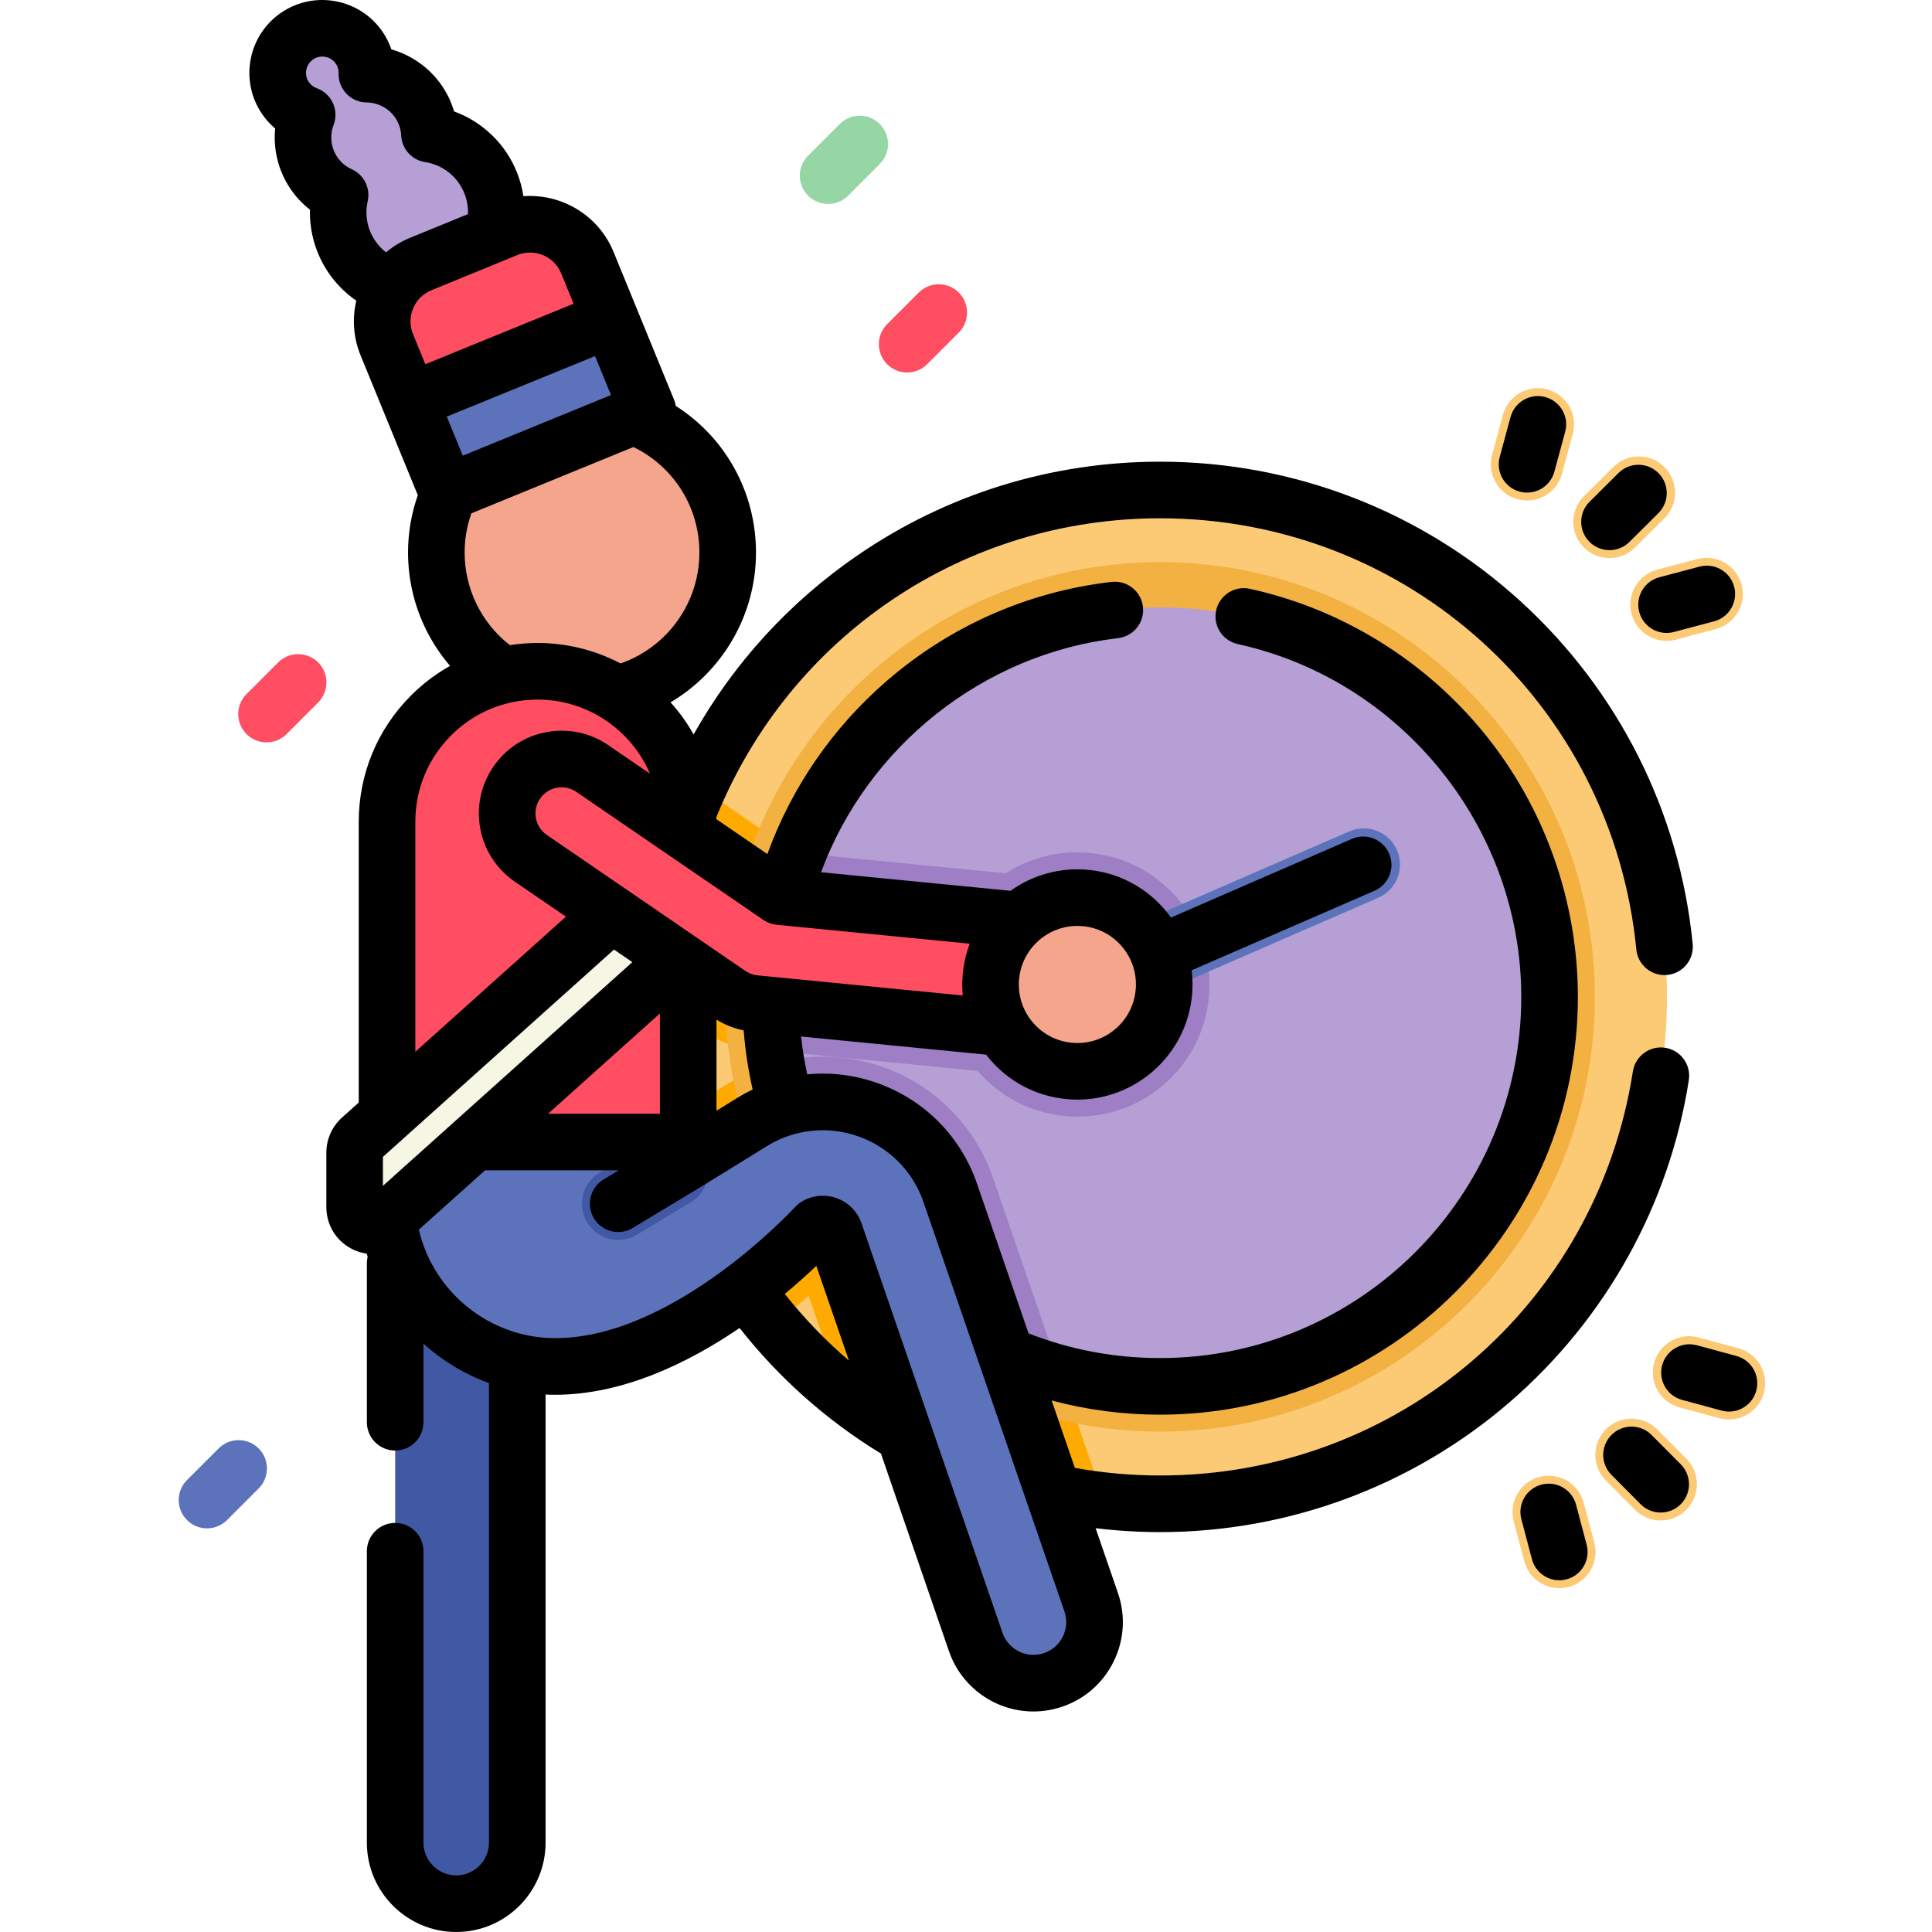
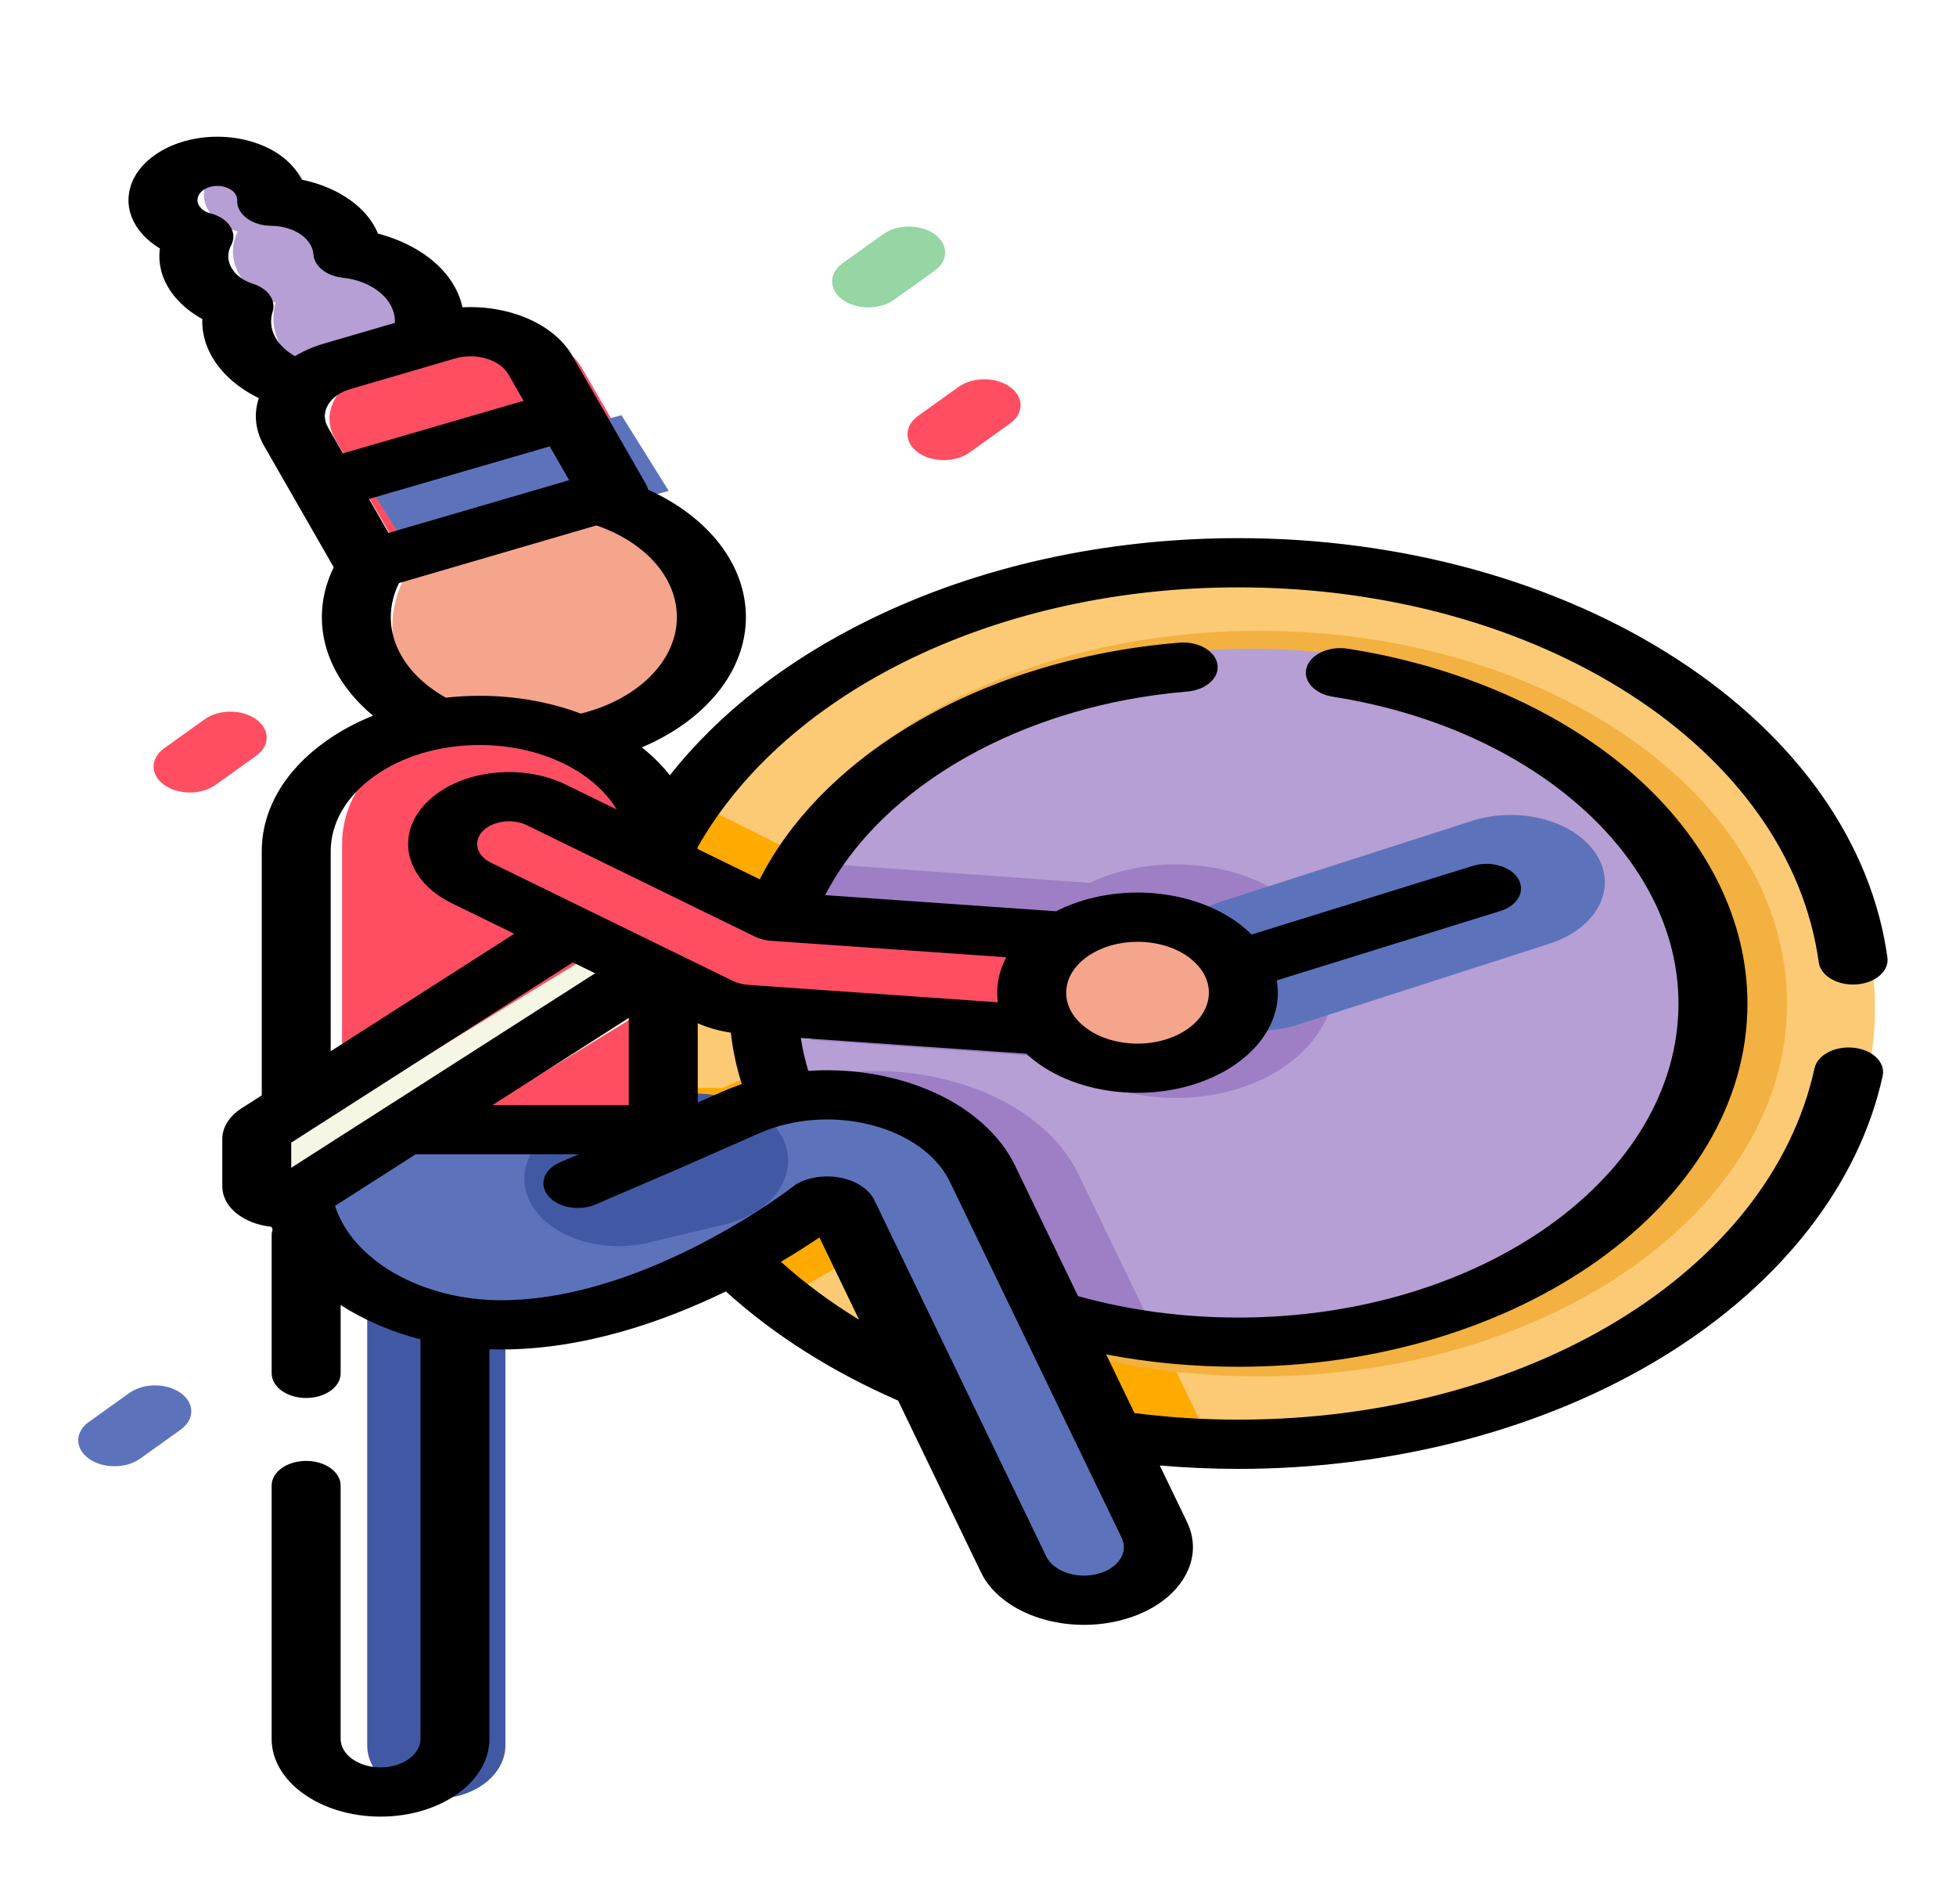
- <svg xmlns="http://www.w3.org/2000/svg" viewBox="0 0 400 400">
-   <g fill="none" fill-rule="evenodd">
-     <path fill="#FCCA75" d="M345.133 206.396c0 57.963-46.991 104.947-104.953 104.947-3.915 0-7.776-.21-11.578-.634-20.478-2.24-39.182-10.382-54.377-22.672A106.264 106.264 0 01160.1 274.24c-11.264-13.287-19.287-29.422-22.827-47.17a105.195 105.195 0 01-2.039-20.658v-.016c0-15.54 3.375-30.288 9.436-43.554 16.547-36.222 53.088-61.392 95.51-61.392 57.963 0 104.954 46.984 104.954 104.946z" />
-     <path fill="#FA0" d="M228.602 310.709c-20.478-2.24-39.182-10.382-54.377-22.672l-6.805-19.757a139.9 139.9 0 01-7.321 5.96c-11.264-13.287-19.287-29.422-22.827-47.17h9.07l4.421-2.73c5.909-3.646 12.671-5.578 19.562-5.578 4.276 0 8.508.736 12.564 2.188 10.727 3.83 19.01 12.204 22.72 22.97l22.993 66.789z" />
-     <path fill="#FA0" d="M250.281 206.491c-1.376 14.078-13.07 24.686-27.203 24.686-.891 0-1.798-.04-2.689-.131-7.037-.69-13.406-4.001-18.014-9.339l-47.01-4.599a20.83 20.83 0 01-9.65-3.515l-10.482-7.181v-.016c0-15.54 3.375-30.288 9.436-43.554l20.001 13.693 43.555 4.266a27.289 27.289 0 0114.813-4.336c.891 0 1.798.049 2.689.134 15.014 1.468 26.031 14.874 24.554 29.892z" />
-     <path fill="#F3B141" d="M240.183 296.411c-49.634 0-90.015-40.38-90.015-90.015 0-49.636 40.381-90.017 90.015-90.017s90.015 40.38 90.015 90.017c0 49.634-40.381 90.015-90.015 90.015z" />
-     <path fill="#B69FD4" d="M320.82 206.396c0 44.54-36.103 80.64-80.64 80.64a80.662 80.662 0 01-20.648-2.67c-30.237-7.984-53.519-33.093-58.832-64.322a44.033 44.033 0 01-.372-2.454 80.15 80.15 0 01-.782-11.194c0-10.531 2.015-20.587 5.686-29.806 11.853-29.782 40.94-50.836 74.948-50.836 44.537 0 80.64 36.102 80.64 80.642z" />
-     <path fill="#9E7FC6" d="M219.532 284.366c-30.237-7.984-53.519-33.093-58.832-64.322a36.986 36.986 0 0122.19.906c10.726 3.83 19.009 12.204 22.72 22.97l13.922 40.446z" />
-     <path fill="#9E7FC6" d="M250.281 206.491c-1.376 14.078-13.07 24.686-27.203 24.686-.891 0-1.798-.04-2.689-.131-7.037-.69-13.406-4.001-18.014-9.339l-42.047-4.117a80.15 80.15 0 01-.782-11.194c0-10.531 2.015-20.587 5.686-29.806l42.993 4.211a27.289 27.289 0 0114.813-4.336c.891 0 1.798.049 2.689.134 15.014 1.468 26.031 14.874 24.554 29.892z" />
-     <path fill="#B69FD4" d="M70.41 40.378A13.047 13.047 0 0165 35.837c-2.509-3.684-2.881-8.191-1.404-12.06a9.21 9.21 0 01-4.501-3.483c-2.872-4.217-1.78-9.964 2.435-12.836 4.218-2.874 9.967-1.782 12.839 2.436a9.178 9.178 0 011.59 5.46c4.144.045 8.2 2.038 10.711 5.724a13.019 13.019 0 012.243 6.696 16.325 16.325 0 0111.011 6.958c5.09 7.477 3.159 17.664-4.315 22.757-7.477 5.09-17.664 3.159-22.757-4.318a16.339 16.339 0 01-2.441-12.793z" />
-     <path fill="#F4A58C" d="M150.66 114.404c0 16.66-13.504 30.164-30.16 30.164-16.657 0-30.161-13.504-30.161-30.164 0-16.656 13.504-30.16 30.16-30.16 16.657 0 30.16 13.504 30.16 30.16z" />
-     <path fill="#4159A5" d="M94.455 394.14c6.983 0 12.64-5.66 12.64-12.64V257.632c0-6.979-5.657-12.64-12.64-12.64-6.982 0-12.64 5.661-12.64 12.64V381.5c0 6.98 5.658 12.64 12.64 12.64z" />
-     <path fill="#FF4E61" d="M80.13 170.157v77.942c0 19.229 15.592 34.811 34.818 34.811 15.21 0 27.536-12.326 27.536-27.536v-85.217c0-17.221-13.953-31.174-31.174-31.174-8.612 0-16.403 3.488-22.043 9.128a31.042 31.042 0 00-9.137 22.046z" />
-     <path fill="#5C73BC" d="M225.916 331.723l-29.175-84.747c-2.777-8.063-8.975-14.331-17.001-17.2-8.032-2.866-16.797-1.94-24.051 2.54l-13.205 8.156v-4.025H80.13V248.1c0 19.229 15.592 34.811 34.818 34.811 27.536 0 54.025-29.086 54.025-29.086a2.543 2.543 0 012.265-.238c.543.192 1.26.632 1.599 1.617l29.178 84.75c1.803 5.237 6.704 8.527 11.95 8.53 1.364 0 2.75-.223 4.114-.692 6.601-2.274 10.11-9.467 7.837-16.068z" />
-     <path fill="#FF4E61" d="M134.137 84.995L92.61 101.987 84.858 83.04 80.09 71.387c-2.683-6.552.458-14.035 7.01-16.718l17.791-7.284c6.553-2.683 14.039.454 16.721 7.01l4.791 11.694 7.733 18.906z" />
-     <path fill="#5C73BC" d="M134.137 84.995l-41.53 16.992-7.75-18.946 41.547-16.952z" />
-     <path stroke="#4159A5" stroke-linecap="round" stroke-linejoin="round" stroke-width="15" d="M139.203 242.449l-11.218 6.766" />
-     <path fill="#F5F6E3" d="M135.776 180.97l-61.053 54.77a3.9 3.9 0 00-1.3 2.907v11.246c0 3.382 4 5.164 6.515 2.909l67.3-60.373-11.462-11.46z" />
-     <path fill="#FF4E61" d="M222.443 214.258l-66.159-6.485a11.28 11.28 0 01-5.264-1.917l-41.11-28.146c-5.134-3.516-6.446-10.529-2.93-15.662 3.512-5.133 10.525-6.448 15.661-2.93l38.721 26.511 63.278 6.204c6.195.608 10.721 6.12 10.114 12.311-.607 6.192-6.119 10.718-12.31 10.114z" />
-     <path stroke="#5C73BC" stroke-linecap="round" stroke-width="15" d="M240.182 197.341l42.17-18.338" />
-     <path fill="#F4A58C" d="M241.04 203.824c0 9.93-8.05 17.978-17.98 17.978s-17.981-8.048-17.981-17.978c0-9.934 8.05-17.981 17.98-17.981 9.931 0 17.982 8.047 17.982 17.98z" />
-     <g stroke="#FCCA75" stroke-linecap="round" stroke-width="15">
-       <path d="M333.233 108.041l6.07-6.036M316.158 96.127l2.24-8.264M353.323 122.991l-8.277 2.192M337.786 301.223l6.036 6.073M349.7 284.151l8.264 2.24M322.836 321.315l-2.192-8.276" />
-     </g>
-     <path fill="#FF4E61" d="M187.815 77.121a5.849 5.849 0 01-4.144-1.715 5.863 5.863 0 010-8.286l6.549-6.549a5.857 5.857 0 018.285 0 5.857 5.857 0 010 8.286l-6.546 6.549a5.838 5.838 0 01-4.144 1.715zM55.182 153.699a5.857 5.857 0 01-4.141-10l6.546-6.55a5.866 5.866 0 018.289 0 5.864 5.864 0 01-.003 8.289l-6.546 6.546a5.838 5.838 0 01-4.145 1.715z" />
-     <path fill="#5C73BC" d="M42.86 316.43c-1.499 0-3-.57-4.142-1.714a5.864 5.864 0 01-.003-8.289l6.55-6.546a5.857 5.857 0 018.285 0 5.857 5.857 0 010 8.286l-6.546 6.549a5.844 5.844 0 01-4.145 1.715z" />
-     <path fill="#95D6A4" d="M171.454 42.224a5.857 5.857 0 01-4.144-10l6.546-6.55a5.86 5.86 0 018.289 8.286l-6.55 6.549a5.831 5.831 0 01-4.14 1.715z" />
-     <path fill="#000" fill-rule="nonzero" d="M349.653 223.627a5.856 5.856 0 00-4.883-6.693 5.862 5.862 0 00-6.696 4.883c-7.571 48.48-48.742 83.667-97.891 83.667-5.93 0-11.85-.531-17.642-1.569l-4.81-13.964a86.424 86.424 0 0022.452 2.941c47.696 0 86.499-38.803 86.499-86.499 0-19.839-6.888-39.22-19.394-54.577-12.323-15.134-29.556-25.757-48.52-29.91a5.853 5.853 0 00-6.976 4.467 5.857 5.857 0 004.47 6.977c34.013 7.452 58.701 38.171 58.701 73.043 0 41.236-33.545 74.78-74.78 74.78-9.412 0-18.564-1.72-27.23-5.111l-10.673-30.997c-3.357-9.753-10.855-17.34-20.572-20.807a33.659 33.659 0 00-14.578-1.825 75.128 75.128 0 01-1.276-7.836l38.312 3.756c.156.202.308.406.473.601 4.044 4.923 9.76 7.975 16.098 8.594.784.077 1.566.116 2.34.116 12.11 0 22.505-9.222 23.71-21.518.174-1.785.14-3.543-.073-5.255l37.976-16.516a5.86 5.86 0 00-4.672-10.745l-37.577 16.339c-3.863-5.399-9.942-9.177-17.056-9.876-5.96-.586-11.63 1.099-16.162 4.337l-39.233-3.842c9.64-26.084 33.627-45.243 61.499-48.468a5.86 5.86 0 005.145-6.494 5.857 5.857 0 00-6.494-5.149c-17.255 1.996-33.34 9.076-46.518 20.475-11.267 9.744-19.724 22.045-24.744 35.873l-10.55-7.22c0-.147-.006-.287-.009-.43.003-.013.01-.022.012-.031 15.253-37.567 51.306-61.838 91.852-61.838 51.22 0 93.61 38.385 98.605 89.285a5.863 5.863 0 005.826 5.289 5.857 5.857 0 005.838-6.433c-2.673-27.24-15.329-52.439-35.632-70.954-20.444-18.64-46.951-28.906-74.637-28.906-22.485 0-44.135 6.696-62.61 19.37-14.126 9.689-25.68 22.36-33.972 37.1a37.001 37.001 0 00-4.767-6.647c10.745-6.366 17.685-18.057 17.685-31.006 0-12.518-6.345-23.83-16.605-30.359a5.817 5.817 0 00-.354-1.272l-12.524-30.6c-3.137-7.666-10.825-12.128-18.67-11.551a22.24 22.24 0 00-3.599-9.189 22.327 22.327 0 00-10.751-8.362 18.884 18.884 0 00-2.502-5.295 18.973 18.973 0 00-10.49-7.556 15.062 15.062 0 00-1.812-3.628c-4.685-6.879-14.1-8.664-20.978-3.977A14.984 14.984 0 0051.9 12.28a15.01 15.01 0 002.356 11.316 15.015 15.015 0 002.71 3.012 18.99 18.99 0 003.192 12.528 18.976 18.976 0 004.01 4.27 22.297 22.297 0 003.845 13.064 22.141 22.141 0 005.759 5.786 18.537 18.537 0 00.897 11.355l11.832 28.91a35.976 35.976 0 006.677 35.34 37.119 37.119 0 00-8.05 6.106c-7.002 6.988-10.856 16.29-10.856 26.19v58.114l-3.46 3.104a9.778 9.778 0 00-3.245 7.272v11.25c0 3.905 2.216 7.323 5.783 8.916.84.373 1.7.61 2.567.745.064.214.134.424.201.635-.1.433-.161.882-.161 1.349v32.92a5.859 5.859 0 1011.718 0v-16.279a41.14 41.14 0 0013.562 8.17V381.5a6.79 6.79 0 01-6.78 6.781 6.79 6.79 0 01-6.782-6.78v-60.34a5.859 5.859 0 10-11.719 0v60.34c0 10.201 8.298 18.499 18.5 18.499s18.5-8.3 18.5-18.5v-92.782c.662.033 1.328.052 1.993.052 14.102 0 27.67-6.669 38.174-13.822a110.49 110.49 0 0029.267 25.998l14.084 40.915a18.516 18.516 0 0017.492 12.482c2.048 0 4.074-.342 6.021-1.014a18.362 18.362 0 0010.605-9.38 18.379 18.379 0 00.867-14.133l-4.62-13.419c4.419.531 8.88.809 13.345.809 26.58 0 52.289-9.558 72.382-26.908 19.882-17.172 33.056-40.85 37.088-66.671zm-270.37 21.89v-6l47.842-42.92 3.796 2.6-51.639 46.32zm57.342-35.693v20.764h-23.148l23.148-20.764zm11.718 1.272a17.128 17.128 0 005.622 2.237c.33 4.13.952 8.222 1.864 12.244a33.663 33.663 0 00-3.22 1.755l-4.266 2.633v-18.869zm8.512-9.155a5.43 5.43 0 01-2.527-.919l-41.107-28.15a5.358 5.358 0 01-2.262-3.466 5.367 5.367 0 01.855-4.05 5.373 5.373 0 013.467-2.258 5.367 5.367 0 014.05.855l38.72 26.51c.815.559 1.758.9 2.74.998l39.979 3.919a23.94 23.94 0 00-1.443 10.724l-42.472-4.163zm66.195-10.239c.394 0 .79.019 1.19.058a12.048 12.048 0 018.185 4.367 12.057 12.057 0 012.698 8.878 12.051 12.051 0 01-4.37 8.185 12.037 12.037 0 01-8.874 2.697 12.045 12.045 0 01-8.185-4.37 12.041 12.041 0 01-2.698-8.874c.61-6.253 5.899-10.94 12.054-10.94zM95.817 94.345l-3.315-8.093 30.692-12.525 3.302 8.063-30.68 12.555zm20.373-37.729l2.567 6.265-30.695 12.525-2.551-6.235a6.921 6.921 0 01.021-5.328 6.91 6.91 0 013.784-3.75l17.792-7.285a6.964 6.964 0 012.63-.52 6.971 6.971 0 016.452 4.328zM69.843 32.538a7.265 7.265 0 01-.772-6.674 5.861 5.861 0 00-3.485-7.602 3.325 3.325 0 01-1.645-1.267 3.384 3.384 0 01.891-4.696 3.386 3.386 0 014.697.89c.503.74.589 1.493.576 1.993a5.839 5.839 0 001.633 4.233 5.843 5.843 0 004.163 1.798 7.26 7.26 0 015.926 3.161 7.129 7.129 0 011.236 3.696 5.863 5.863 0 004.947 5.493 10.418 10.418 0 017.071 4.465 10.512 10.512 0 011.816 6.296l-12.018 4.92a18.713 18.713 0 00-4.96 3.005 10.583 10.583 0 01-2.224-2.377 10.428 10.428 0 01-1.565-8.219 5.86 5.86 0 00-3.296-6.613 7.1 7.1 0 01-2.991-2.502zm26.355 81.866c0-2.801.473-5.526 1.395-8.123l33.548-13.73c8.352 4.055 13.66 12.45 13.66 21.853 0 10.4-6.63 19.593-16.322 22.956a36.777 36.777 0 00-17.169-4.236c-1.944 0-3.866.152-5.752.445a24.294 24.294 0 01-9.36-19.165zm-10.208 55.75c0-6.763 2.634-13.12 7.419-17.902 4.779-4.779 11.139-7.41 17.901-7.41 10.422 0 19.388 6.33 23.264 15.345l-8.624-5.905a17.008 17.008 0 00-12.827-2.701 17.004 17.004 0 00-10.98 7.156 17.026 17.026 0 00-2.704 12.827 17.02 17.02 0 007.16 10.98l10.574 7.239-31.183 27.975v-47.604zm76.49 97.735a131.815 131.815 0 006.533-5.795l6.747 19.599a98.863 98.863 0 01-13.28-13.804zm57.58 70.923a6.736 6.736 0 01-3.888 3.437 6.781 6.781 0 01-2.207.372 6.787 6.787 0 01-6.411-4.575l-29.175-84.75a8.452 8.452 0 00-5.167-5.228 8.444 8.444 0 00-7.321.772 5.99 5.99 0 00-1.251 1.038c-.247.272-25.03 27.173-49.692 27.173-13.507 0-25.247-9.506-28.223-22.464l13.69-12.28h27.683l-3.137 1.892a5.86 5.86 0 003.03 10.88 5.807 5.807 0 003.021-.846l14.5-8.743.027-.019c.009-.006.018-.009.024-.015l13.205-8.154a21.932 21.932 0 0119-2.005 21.929 21.929 0 0113.431 13.586l29.178 84.75a6.74 6.74 0 01-.317 5.18z" />
-     <path fill="#000" d="M333.231 113.9a5.847 5.847 0 004.132-1.702l6.073-6.04a5.86 5.86 0 00-8.261-8.31l-6.073 6.04a5.857 5.857 0 004.13 10.013zM314.625 101.785a5.862 5.862 0 007.19-4.123l2.24-8.267a5.856 5.856 0 00-4.12-7.187 5.86 5.86 0 00-7.19 4.12l-2.24 8.267a5.86 5.86 0 004.12 7.19zM339.383 126.685a5.863 5.863 0 005.658 4.36c.498 0 1.001-.064 1.505-.198l8.28-2.191a5.86 5.86 0 10-3.004-11.328l-8.276 2.191a5.86 5.86 0 00-4.163 7.166zM341.944 297.095a5.857 5.857 0 00-8.286-.025 5.857 5.857 0 00-.024 8.286l6.036 6.073a5.848 5.848 0 004.157 1.727 5.857 5.857 0 004.153-9.988l-6.036-6.073zM359.498 280.737l-8.265-2.24a5.86 5.86 0 00-3.067 11.31l8.268 2.24c.512.14 1.028.208 1.535.208a5.861 5.861 0 005.651-4.33 5.856 5.856 0 00-4.122-7.188zM326.31 311.539a5.865 5.865 0 00-7.166-4.166 5.86 5.86 0 00-4.162 7.166l2.19 8.279a5.864 5.864 0 005.662 4.361c.497 0 1-.064 1.504-.198a5.856 5.856 0 004.163-7.163l-2.191-8.28z" />
+ <svg xmlns="http://www.w3.org/2000/svg" viewBox="0 0 202.333 196.879">
+   <g fill="none" fill-rule="evenodd" transform="matrix(1.299733, 0, 0, 0.929041, 8.090411, 14.13953)" style="">
+     <path fill="#FCCA75" d="M143 97c0 27.063-21.94 49-49.001 49-1.828 0-3.63-.098-5.406-.296-9.561-1.046-18.293-4.847-25.388-10.585-2.392-1.936-4.604-4.097-6.596-6.442-5.259-6.204-9.005-13.737-10.658-22.024C45.328 103.533 45 100.309 45 97.007V97c0-7.255 1.576-14.142 4.406-20.336C57.131 59.752 74.192 48 93.999 48 121.06 48 143 69.937 143 97z" />
+     <path fill="#FA0" d="M90 145c-9.641-1.048-18.447-4.855-25.601-10.603l-3.204-9.24c-.997.862-2.152 1.813-3.447 2.787C52.444 121.731 48.667 114.185 47 105.885h4.27l2.082-1.276C56.134 102.903 59.318 102 62.562 102c2.013 0 4.006.344 5.915 1.023 5.05 1.791 8.95 5.707 10.697 10.743L90 145z" />
+     <path fill="#FA0" d="M98.939 95.44C98.306 102.033 92.924 107 86.421 107c-.41 0-.827-.019-1.237-.061-3.238-.323-6.169-1.874-8.289-4.373l-21.631-2.154c-1.585-.161-3.12-.729-4.44-1.646L46 95.403v-.007C46 88.119 47.553 81.212 50.342 75l9.203 6.412 20.041 1.998c1.967-1.288 4.307-2.031 6.816-2.031.41 0 .827.023 1.237.063 6.909.687 11.978 6.965 11.299 13.998z" />
+     <path fill="#F3B141" d="M94 138c-23.159 0-42-18.617-42-41.499C52 73.617 70.841 55 94 55c23.159 0 42 18.617 42 41.501C136 119.383 117.159 138 94 138z" />
+     <path fill="#B69FD4" d="M131 95.001C131 115.989 114.211 133 93.499 133c-3.321 0-6.537-.437-9.602-1.258-14.062-3.762-24.889-15.594-27.36-30.31-.068-.383-.126-.769-.173-1.156C56.123 98.553 56 96.79 56 95.001c0-4.963.937-9.701 2.644-14.046C64.156 66.921 77.683 57 93.499 57 114.211 57 131 74.012 131 95.001z" />
+     <path fill="#9E7FC6" d="M86 134c-13.877-3.651-24.562-15.133-27-29.414C60.434 104.201 61.919 104 63.417 104c1.962 0 3.905.336 5.766 1.001 4.923 1.751 8.724 5.581 10.427 10.504L86 134zM99.939 95.269C99.302 101.959 93.897 107 87.365 107c-.412 0-.831-.019-1.243-.062-3.253-.328-6.197-1.901-8.327-4.438l-19.435-1.956C58.123 98.806 58 97.028 58 95.224c0-5.005.931-9.783 2.628-14.165l19.872 2.001C82.476 81.754 84.826 81 87.347 81c.412 0 .831.023 1.243.064 6.94.698 12.032 7.068 11.349 14.205z" />
+     <path fill="#B69FD4" d="M15.707 18.477c-.934-.459-1.77-1.184-2.39-2.167-1.108-1.758-1.273-3.909-.62-5.756-.781-.304-1.484-.864-1.988-1.662-1.269-2.013-.786-4.755 1.076-6.126 1.863-1.372 4.403-.851 5.672 1.162.503.797.727 1.71.702 2.606 1.831.022 3.622.973 4.732 2.732.62.983.938 2.089.991 3.196 1.908.322 3.691 1.461 4.864 3.321 2.249 3.568 1.395 8.43-1.906 10.861-3.303 2.429-7.803 1.507-10.053-2.061-1.172-1.86-1.499-4.071-1.078-6.106z" />
+     <path fill="#F4A58C" d="M52 54.499C52 62.508 45.956 69 38.5 69 31.044 69 25 62.508 25 54.499 25 46.492 31.044 40 38.5 40 45.956 40 52 46.492 52 54.499z" />
+     <path fill="#4159A5" d="M28.5 185C31.538 185 34 182.343 34 179.067v-58.135C34 117.657 31.538 115 28.5 115 25.462 115 23 117.657 23 120.933v58.135C23 182.343 25.462 185 28.5 185z" />
+     <path fill="#FF4E61" d="M21 78.728v36.825C21 124.638 28.001 132 36.635 132 43.465 132 49 126.176 49 118.99V78.728C49 70.592 42.735 64 35.001 64c-3.867 0-7.366 1.648-9.898 4.313C22.566 70.977 21 74.658 21 78.728z" />
+     <path fill="#5C73BC" d="M87.679 155.201L74.135 115.766c-1.289-3.752-4.167-6.669-7.893-8.004-3.729-1.333-7.798-.903-11.165 1.181l-6.13 3.796v-1.873H20v5.422c0 8.948 7.238 16.199 16.163 16.199 12.783 0 25.08-13.535 25.08-13.535.412-.256.799-.202 1.051-.111.252.089.585.294.742.753l13.545 39.437c.837 2.437 3.113 3.968 5.548 3.969.633 0 1.276-.104 1.91-.322 3.064-1.058 4.694-4.405 3.638-7.477z" />
+     <path fill="#FF4E61" d="M46 40.048L26.37 48l-3.664-8.866-2.253-5.454c-1.268-3.066.216-6.568 3.313-7.823l8.41-3.409c3.097-1.255 6.636.213 7.904 3.28l2.265 5.472L46 40.048z" />
+     <path fill="#5C73BC" d="M47 39.426L26.774 47 23 38.556 43.234 31z" />
+     <path stroke="#4159A5" stroke-linecap="round" stroke-linejoin="round" stroke-width="15" d="M49 114l-6 2" />
+     <path fill="#F5F6E3" d="M45.565 87l-28.949 24.814c-.392.335-.616.814-.616 1.318v5.095c0 1.532 1.897 2.339 3.089 1.318L51 92.192 45.565 87z" />
+     <path fill="#FF4E61" d="M85.284 99.975l-30.582-2.949c-.873-.085-1.71-.384-2.433-.872L33.266 83.353c-2.373-1.599-2.979-4.789-1.354-7.123 1.624-2.335 4.865-2.933 7.24-1.332L57.05 86.955l29.25 2.822c2.864.276 4.956 2.783 4.675 5.599-.281 2.816-2.828 4.875-5.691 4.6z" />
+     <path stroke="#5C73BC" stroke-linecap="round" stroke-width="15" d="M94 92l20-9" />
+     <path fill="#F4A58C" d="M94 96.001C94 100.419 90.418 104 86 104s-8-3.581-8-7.999C78 91.581 81.582 88 86 88s8 3.581 8 8.001z" />
+     <path fill="#FF4E61" d="M68.887 36c-.738 0-1.477-.281-2.042-.845-1.126-1.128-1.126-2.956 0-4.082l3.227-3.227c1.128-1.128 2.955-1.128 4.083 0 1.128 1.128 1.128 2.956 0 4.082l-3.225 3.227C70.365 35.719 69.627 36 68.887 36zM8.886 73c-.738 0-1.477-.281-2.041-.845-1.128-1.128-1.128-2.957 0-4.083l3.225-3.227c1.128-1.126 2.956-1.126 4.084 0 1.126 1.128 1.126 2.957-.002 4.084l-3.225 3.226C10.365 72.719 9.626 73 8.886 73z" />
+     <path fill="#5C73BC" d="M2.887 148c-.738 0-1.478-.281-2.041-.845-1.128-1.128-1.128-2.956-.002-4.084l3.227-3.225c1.128-1.128 2.956-1.128 4.083 0 1.128 1.128 1.128 2.955 0 4.082l-3.225 3.227C4.365 147.719 3.625 148 2.887 148z" />
+     <path fill="#95D6A4" d="M62.887 19c-.738 0-1.478-.281-2.042-.845-1.128-1.128-1.128-2.956 0-4.082l3.225-3.227c1.128-1.128 2.956-1.128 4.084 0 1.128 1.128 1.128 2.956 0 4.082l-3.227 3.227C64.365 18.719 63.626 19 62.887 19z" />
+     <path fill="#000" fill-rule="nonzero" d="M143.612 104.546c.234-1.495-.791-2.896-2.287-3.129-1.497-.234-2.902.789-3.137 2.283-3.547 22.664-22.834 39.114-45.858 39.114-2.778 0-5.551-.248-8.265-.733l-2.253-6.529c3.41.913 6.929 1.375 10.518 1.375 22.344 0 40.521-18.14 40.521-40.438 0-9.275-3.227-18.336-9.085-25.515-5.773-7.075-13.846-12.041-22.73-13.983-1.484-.325-2.944.612-3.268 2.089-.325 1.478.613 2.939 2.094 3.261 15.933 3.484 27.499 17.845 27.499 34.148 0 19.278-15.715 34.96-35.032 34.96-4.409 0-8.696-.805-12.757-2.39l-4.999-14.491c-1.573-4.56-5.085-8.106-9.637-9.727-2.226-.795-4.552-1.071-6.829-.853-.264-1.207-.462-2.431-.598-3.664l17.948 1.756c.073.094.144.19.222.281 1.894 2.301 4.572 3.728 7.541 4.018.367.036.733.054 1.097.054 5.673 0 10.542-4.311 11.107-10.06.081-.835.066-1.656-.034-2.457l17.79-7.721c1.39-.603 2.027-2.217 1.422-3.604-.605-1.387-2.222-2.023-3.611-1.42l-17.603 7.639c-1.81-2.524-4.658-4.29-7.99-4.617-2.792-.274-5.448.514-7.571 2.027l-18.379-1.796c4.516-12.194 15.753-21.151 28.81-22.659 1.505-.174 2.585-1.534 2.41-3.036-.174-1.504-1.537-2.582-3.042-2.407-8.083.933-15.619 4.243-21.792 9.572-5.278 4.555-9.24 10.306-11.591 16.771l-4.942-3.376c0-.068-.003-.134-.004-.201.001-.006.004-.01.006-.014 7.145-17.563 24.035-28.909 43.029-28.909 23.995 0 43.853 17.945 46.193 41.741.14 1.415 1.334 2.472 2.729 2.472.089 0 .18-.006.27-.014 1.51-.147 2.613-1.488 2.465-2.993-1.252-12.735-7.181-24.515-16.692-33.171-9.577-8.714-21.995-13.514-34.964-13.514-10.534 0-20.675 3.13-29.33 9.055-6.618 4.53-12.03 10.453-15.915 17.344-.63-1.119-1.378-2.161-2.233-3.107 5.034-2.976 8.285-8.442 8.285-14.495 0-5.852-2.972-11.141-7.779-14.193-.033-.201-.086-.399-.166-.595l-5.867-14.305c-1.47-3.584-5.071-5.67-8.746-5.4-.232-1.524-.798-2.995-1.686-4.296-1.231-1.803-3.007-3.166-5.037-3.909-.259-.879-.653-1.713-1.172-2.475-1.184-1.733-2.934-2.97-4.914-3.532-.203-.596-.488-1.166-.849-1.696C14.726-.134 10.316-.969 7.094 1.223 5.531 2.284 4.477 3.888 4.126 5.741c-.352 1.853.04 3.731 1.104 5.29.362.529.788 1.002 1.27 1.408-.2 2.044.313 4.123 1.495 5.857.52.76 1.155 1.434 1.879 1.996-.051 2.157.57 4.306 1.801 6.108.733 1.076 1.648 1.983 2.698 2.705-.419 1.761-.28 3.601.42 5.309l5.543 13.515c-.625 1.781-.946 3.644-.946 5.557 0 4.076 1.478 7.947 4.074 10.964-1.364.766-2.633 1.719-3.771 2.855-3.28 3.267-5.085 7.616-5.085 12.244v27.169l-1.621 1.451c-.966.865-1.52 2.104-1.52 3.4v5.259c0 1.826 1.038 3.424 2.709 4.169.393.174.796.285 1.202.348.03.1.063.198.094.297-.047.203-.076.412-.076.631v15.39c0 1.512 1.228 2.739 2.745 2.739 1.517 0 2.745-1.227 2.745-2.739v-7.61c1.839 1.659 3.994 2.966 6.353 3.819v44.482c0 1.748-1.425 3.17-3.177 3.17-1.751 0-3.177-1.422-3.177-3.17v-28.209c0-1.512-1.229-2.739-2.745-2.739-1.517 0-2.745 1.227-2.745 2.739v28.209c0 4.769 3.887 8.649 8.666 8.649 4.779 0 8.666-3.881 8.666-8.649v-43.376c.31.016.622.024.934.024 6.606 0 12.962-3.117 17.883-6.462 3.821 4.844 8.422 8.924 13.71 12.154l6.598 19.128c1.205 3.49 4.498 5.834 8.195 5.835.959 0 1.909-.16 2.821-.474 2.189-.752 3.954-2.308 4.968-4.386 1.015-2.076 1.159-4.423.406-6.607l-2.164-6.273c2.07.248 4.16.378 6.252.378 12.452 0 24.495-4.468 33.908-12.579 9.314-8.028 15.486-19.098 17.374-31.169zM16.954 114.779v-2.805l22.412-20.065 1.778 1.216-24.191 21.654zm26.863-16.687v9.707H32.973l10.844-9.707zm5.49.595c.808.502 1.703.856 2.633 1.046.154 1.93.446 3.844.874 5.724-.513.245-1.018.516-1.508.82l-1.999 1.231v-8.821zm3.987-4.28c-.423-.041-.832-.19-1.184-.429L32.853 80.818c-.559-.381-.935-.956-1.059-1.621-.124-.663.017-1.335.4-1.893.382-.556.959-.932 1.624-1.056.665-.124 1.338.017 1.897.399L53.854 89.042c.382.261.823.421 1.284.467l18.728 1.832c-.342.9-.575 1.858-.672 2.861-.071.725-.071 1.444-.004 2.153l-19.896-1.946zm31.01-4.787c.184 0 .37.009.558.027 1.51.147 2.871.873 3.834 2.042.962 1.17 1.411 2.644 1.264 4.15-.149 1.507-.875 2.865-2.047 3.826-1.171.96-2.649 1.41-4.157 1.261-1.51-.148-2.872-.873-3.834-2.043-.964-1.17-1.411-2.644-1.264-4.149.286-2.923 2.763-5.115 5.647-5.115zM24.7 44.106l-1.553-3.784 14.378-5.855 1.547 3.769-14.372 5.869zm9.544-17.638l1.202 2.929-14.379 5.855-1.195-2.915c-.33-.805-.326-1.689.01-2.491.337-.802.966-1.425 1.773-1.753l8.335-3.406c.405-.164.821-.243 1.232-.243 1.285 0 2.506.763 3.022 2.023zM12.532 15.212c-.623-.913-.759-2.08-.362-3.12.263-.688.237-1.451-.07-2.119-.307-.669-.871-1.186-1.563-1.435-.222-.078-.536-.247-.771-.592-.492-.719-.305-1.705.417-2.196.722-.491 1.708-.302 2.2.417.236.345.276.698.27.932-.023.736.253 1.448.765 1.979.51.531 1.212.833 1.95.84 1.115.011 2.153.565 2.776 1.478.352.515.546 1.097.579 1.728.066 1.295 1.034 2.367 2.317 2.568 1.362.213 2.539.954 3.312 2.087.596.873.888 1.906.851 2.943l-5.63 2.3c-.856.35-1.634.827-2.323 1.405-.399-.311-.749-.683-1.042-1.111-.773-1.134-1.034-2.498-.733-3.842.283-1.265-.362-2.557-1.544-3.092-.579-.261-1.049-.655-1.401-1.17zm12.346 38.273c0-1.31.222-2.584.653-3.798l15.716-6.419c3.913 1.896 6.399 5.821 6.399 10.217 0 4.862-3.105 9.159-7.646 10.732-2.406-1.263-5.141-1.98-8.043-1.98-.911 0-1.811.071-2.695.208-2.758-2.149-4.385-5.441-4.385-8.96zm-4.782 26.063c0-3.162 1.234-6.133 3.475-8.369 2.239-2.234 5.218-3.464 8.386-3.464 4.882 0 9.082 2.959 10.898 7.173l-4.04-2.761c-1.768-1.208-3.901-1.656-6.009-1.263-2.106.392-3.933 1.581-5.144 3.346-1.211 1.765-1.66 3.895-1.267 5.996.395 2.102 1.585 3.925 3.354 5.133l4.954 3.384-14.608 13.079V79.547zm35.832 45.691c1.217-1.007 2.25-1.942 3.061-2.709l3.161 9.162c-2.272-1.94-4.352-4.093-6.222-6.453zm26.974 33.156c-.372.76-1.019 1.331-1.821 1.606-.337.116-.685.174-1.034.174-1.355 0-2.562-.86-3.004-2.139l-13.667-39.621c-.396-1.146-1.28-2.037-2.42-2.444-1.144-.408-2.395-.278-3.43.361-.216.134-.413.297-.586.485-.116.127-11.726 12.703-23.279 12.703-6.328 0-11.827-4.444-13.221-10.502l6.413-5.741h12.968l-1.47.885c-1.298.782-1.717 2.465-.934 3.761.516.853 1.422 1.325 2.353 1.325.483 0 .972-.127 1.415-.395l6.792-4.087c.004-.003.009-.006.013-.009.004-.003.009-.004.011-.007l6.186-3.812c2.685-1.655 5.93-1.997 8.901-.937 2.972 1.059 5.265 3.374 6.292 6.352l13.669 39.621c.276.799.223 1.659-.149 2.421z" />
  </g>
+   <text style="white-space: pre; fill: rgb(51, 51, 51); font-family: Arial, sans-serif; font-size: 22.5px;" x="182.86" y="35.774"> </text>
</svg>
